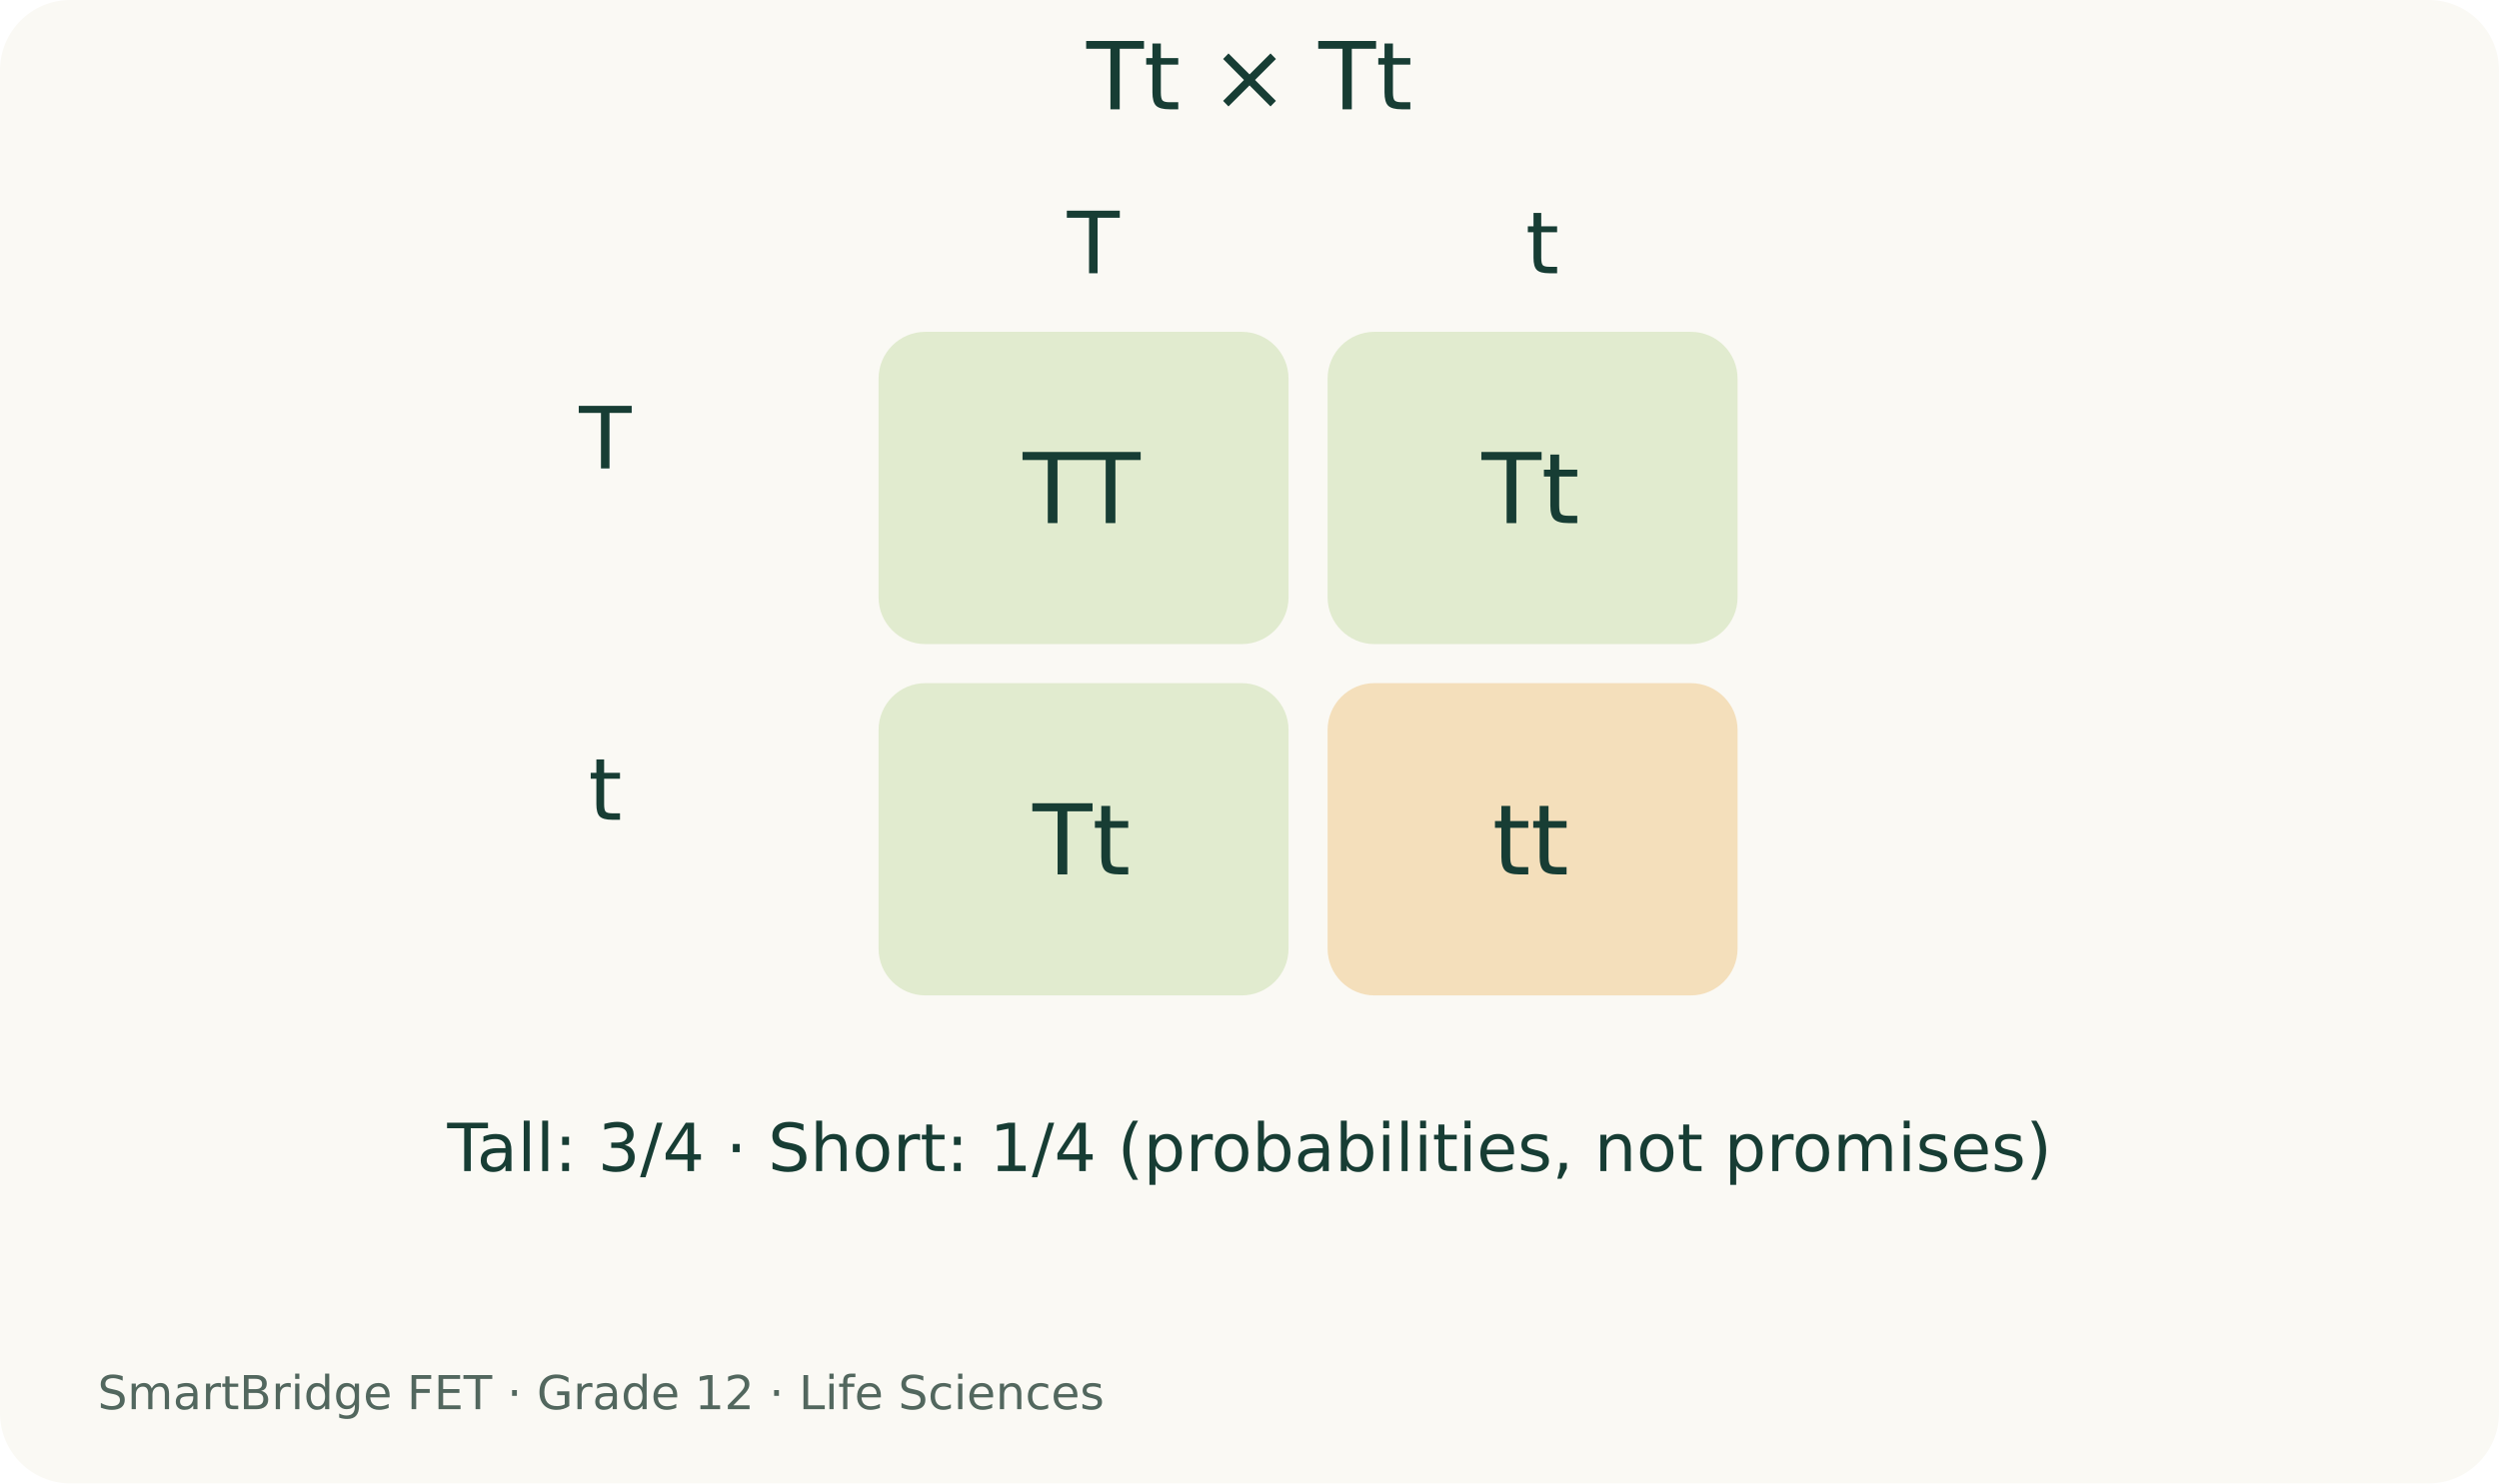
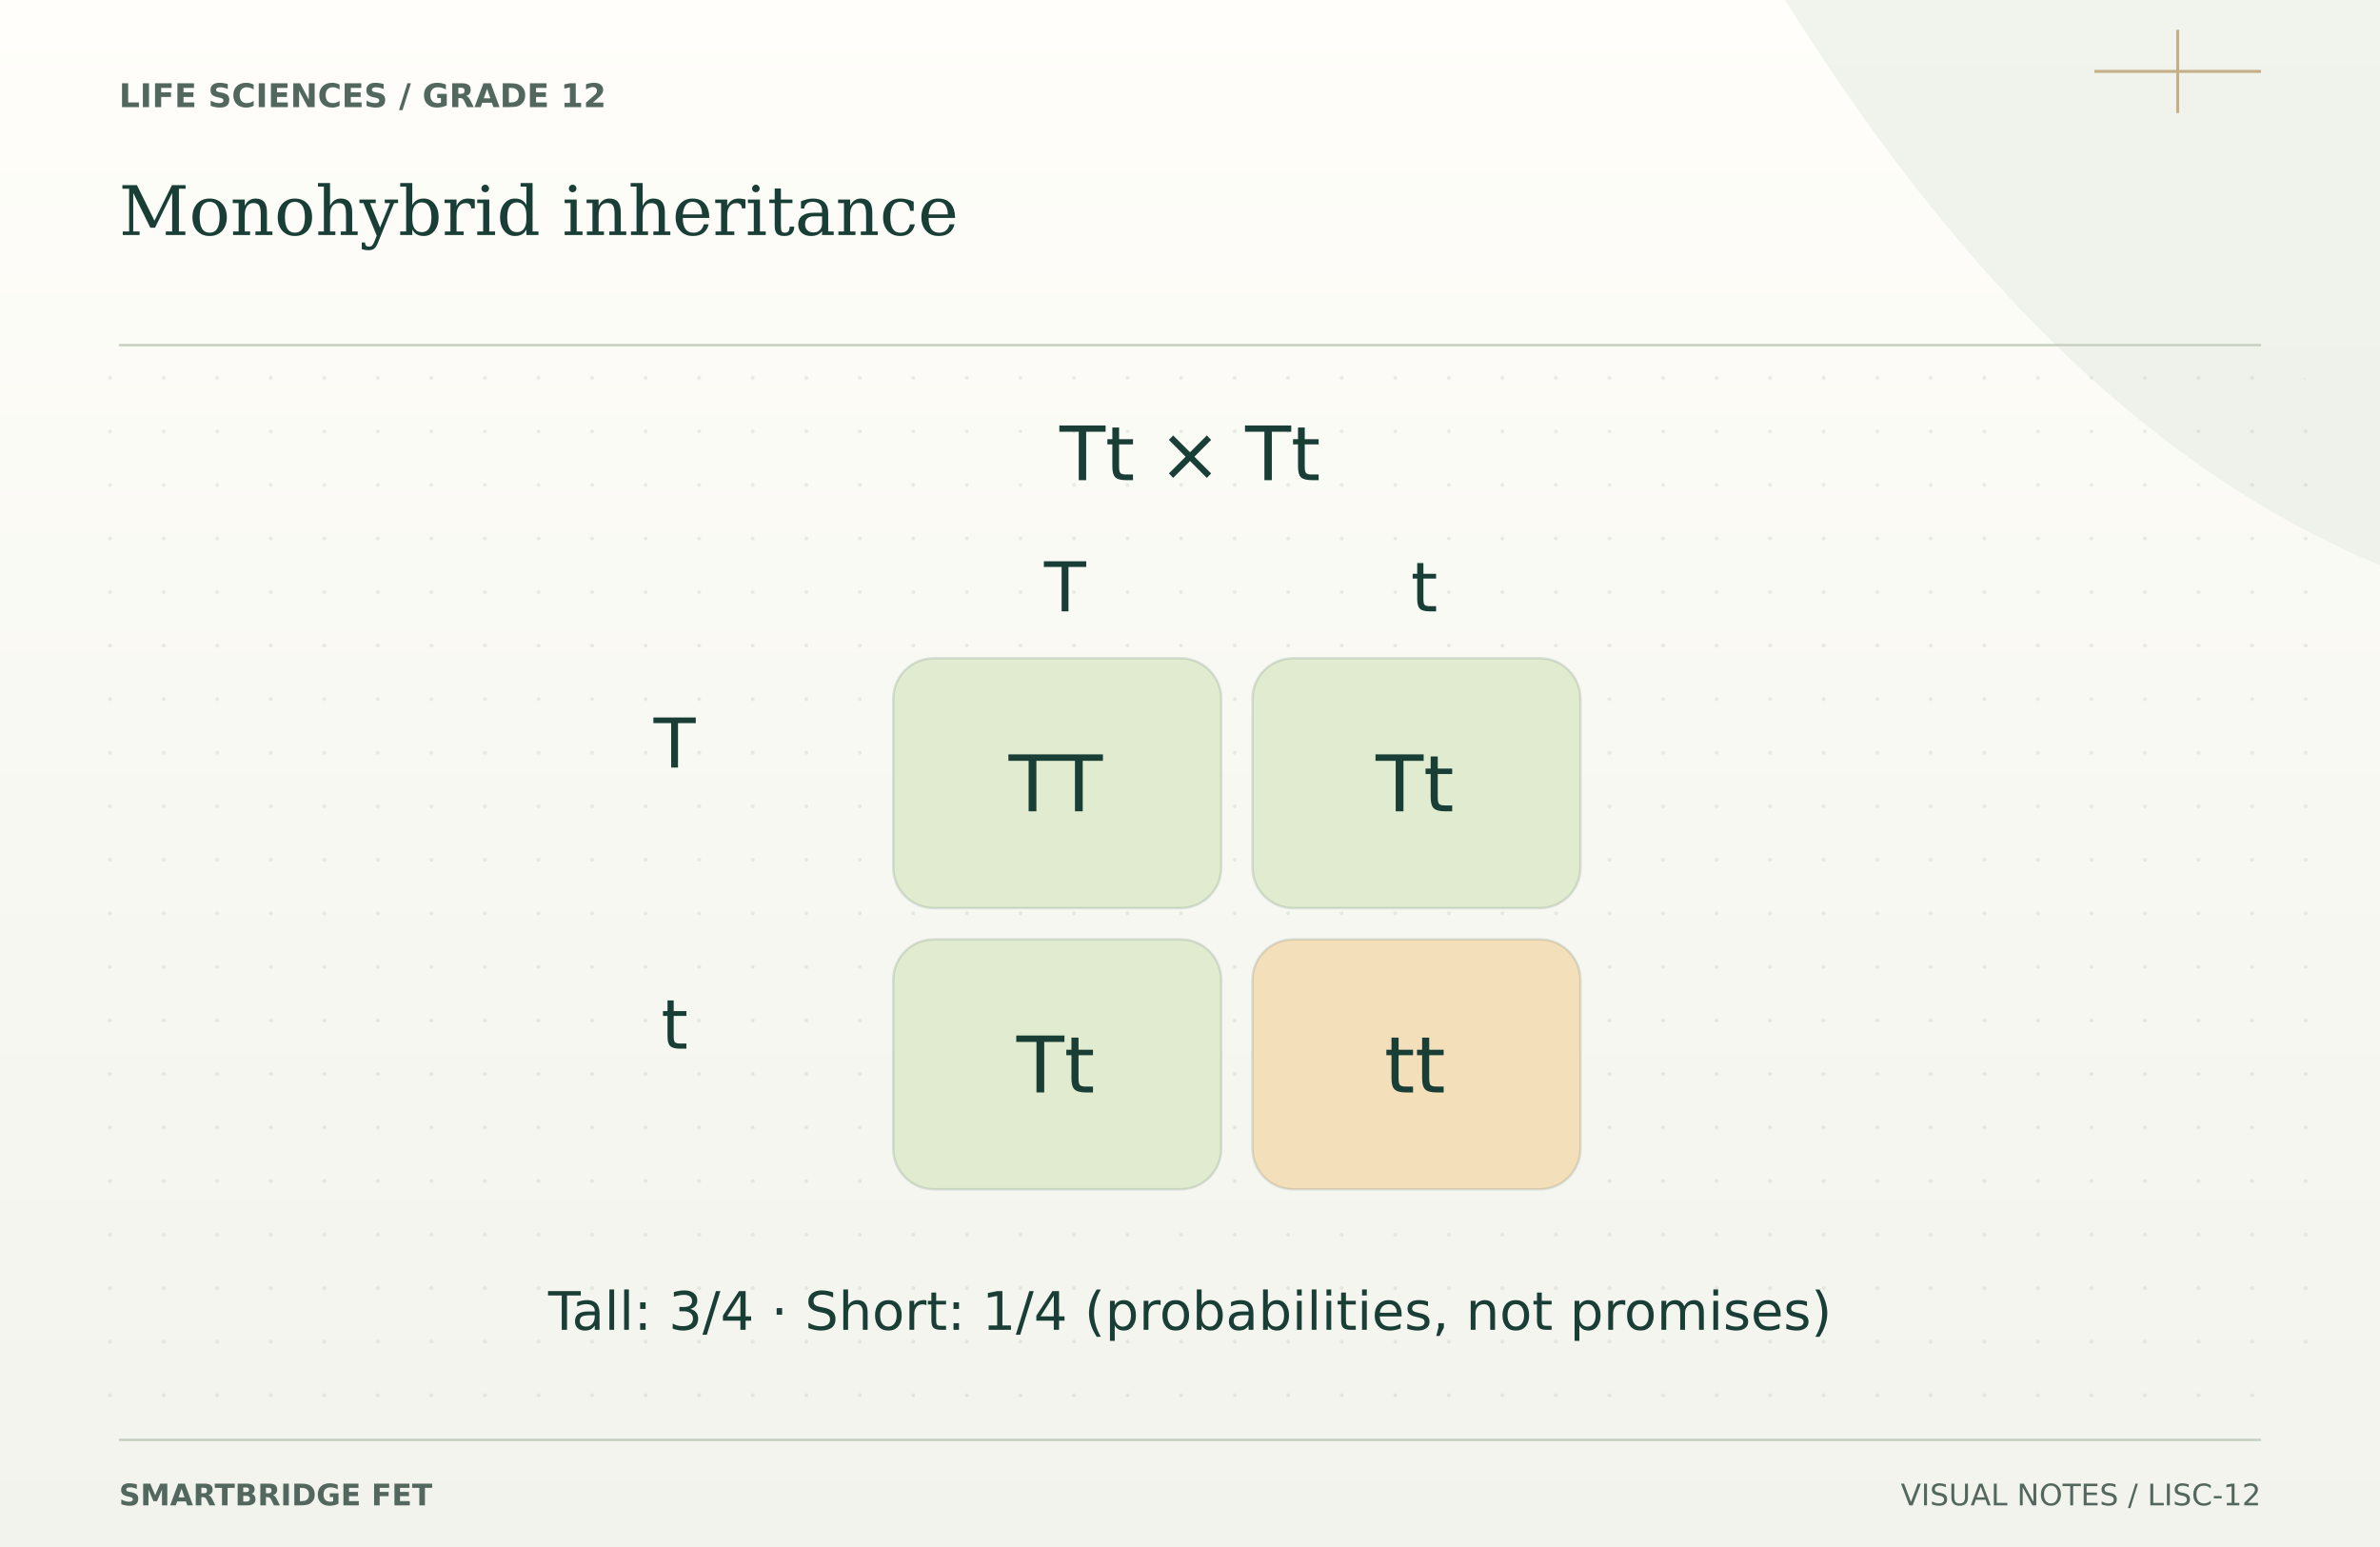
- <svg xmlns="http://www.w3.org/2000/svg" viewBox="0 0 640 380" role="img" aria-labelledby="title desc">
-   <rect width="640" height="380" rx="18" fill="#faf9f4" />
+ <svg xmlns="http://www.w3.org/2000/svg" width="1600" height="1040" viewBox="0 0 800 520" role="img" aria-labelledby="title desc">
+   <defs>
+     <linearGradient id="paper" x2="0" y2="1">
+       <stop stop-color="#fffefa" />
+       <stop offset="1" stop-color="#f2f3ec" />
+     </linearGradient>
+     <linearGradient id="forest" x2=".8" y2="1">
+       <stop stop-color="#3d806b" />
+       <stop offset="1" stop-color="#183f35" />
+     </linearGradient>
+     <linearGradient id="sage" x2=".8" y2="1">
+       <stop stop-color="#f0f5ee" />
+       <stop offset="1" stop-color="#e0eadd" />
+     </linearGradient>
+     <linearGradient id="brass" x2="1" y2="1">
+       <stop stop-color="#c7a36a" />
+       <stop offset="1" stop-color="#98703b" />
+     </linearGradient>
+     <linearGradient id="cell" x2="1" y2="1">
+       <stop stop-color="#d7e6bf" />
+       <stop offset="1" stop-color="#9cb887" />
+     </linearGradient>
+     <linearGradient id="vacuole" x2="1" y2="1">
+       <stop stop-color="#e7f3ed" />
+       <stop offset="1" stop-color="#b7d6df" />
+     </linearGradient>
+     <radialGradient id="nucleus" cx=".3" cy=".25">
+       <stop stop-color="#e0d7ec" />
+       <stop offset="1" stop-color="#a596bd" />
+     </radialGradient>
+     <radialGradient id="sun">
+       <stop stop-color="#faf0c6" />
+       <stop offset="1" stop-color="#e6c77c" />
+     </radialGradient>
+     <linearGradient id="leaf" x2="1" y2="1">
+       <stop stop-color="#9dbb74" />
+       <stop offset=".6" stop-color="#5f9361" />
+       <stop offset="1" stop-color="#35694f" />
+     </linearGradient>
+     <pattern id="dots" width="18" height="18" patternUnits="userSpaceOnUse">
+       <circle cx="1" cy="1" r=".65" fill="#8fa491" opacity=".18" />
+     </pattern>
+   </defs>
+   <rect width="800" height="520" rx="0" fill="url(#paper)" />
+   <path d="M600 0H800V190C718 156 654 86 600 0Z" fill="#e4ebe1" opacity=".55" />
+   <rect x="20" y="122" width="760" height="350" rx="18" fill="url(#dots)" />
  <g font-family="DejaVu Sans,Arial,sans-serif">
-     <text x="320" y="28" font-size="24" fill="#173d34" text-anchor="middle" font-weight="normal">Tt × Tt</text>
-     <text x="280" y="70" font-size="22" fill="#173d34" text-anchor="middle" font-weight="normal">T</text>
-     <text x="155" y="120" font-size="22" fill="#173d34" text-anchor="middle" font-weight="normal">T</text>
-     <text x="395" y="70" font-size="22" fill="#173d34" text-anchor="middle" font-weight="normal">t</text>
-     <text x="155" y="210" font-size="22" fill="#173d34" text-anchor="middle" font-weight="normal">t</text>
-     <rect x="225" y="85" width="105" height="80" rx="12" fill="#e1ebcf" />
-     <text x="277" y="134" font-size="25" fill="#173d34" text-anchor="middle" font-weight="normal">TT</text>
-     <rect x="340" y="85" width="105" height="80" rx="12" fill="#e1ebcf" />
-     <text x="392" y="134" font-size="25" fill="#173d34" text-anchor="middle" font-weight="normal">Tt</text>
-     <rect x="225" y="175" width="105" height="80" rx="12" fill="#e1ebcf" />
-     <text x="277" y="224" font-size="25" fill="#173d34" text-anchor="middle" font-weight="normal">Tt</text>
-     <rect x="340" y="175" width="105" height="80" rx="12" fill="#f4dfbb" />
-     <text x="392" y="224" font-size="25" fill="#173d34" text-anchor="middle" font-weight="normal">tt</text>
-     <text x="320" y="300" font-size="17" fill="#173d34" text-anchor="middle" font-weight="normal">Tall: 3/4 · Short: 1/4 (probabilities, not promises)</text>
-     <text x="25" y="361" font-size="12" fill="#52675e" text-anchor="start" font-weight="normal">SmartBridge FET · Grade 12 · Life Sciences</text>
+     <text x="40" y="36" font-size="11" fill="#52675e" text-anchor="start" font-weight="bold">LIFE SCIENCES  /  GRADE 12</text>
+     <path d="M704 24H760M732 10V38" stroke="#ae8a50" stroke-width="1" opacity=".65" />
+     <g font-family="Georgia,DejaVu Serif,serif">
+       <text x="40" y="79" font-size="23" fill="#193e36" text-anchor="start" font-weight="normal">Monohybrid inheritance</text>
+     </g>
+     <path d="M40 116H760" stroke="#c6d0c0" stroke-width=".8" />
+     <g transform="translate(64 132) scale(1.05)">
+       <text x="320" y="28" font-size="24" fill="#193e36" text-anchor="middle" font-weight="normal">Tt × Tt</text>
+       <text x="280" y="70" font-size="22" fill="#193e36" text-anchor="middle" font-weight="normal">T</text>
+       <text x="155" y="120" font-size="22" fill="#193e36" text-anchor="middle" font-weight="normal">T</text>
+       <text x="395" y="70" font-size="22" fill="#193e36" text-anchor="middle" font-weight="normal">t</text>
+       <text x="155" y="210" font-size="22" fill="#193e36" text-anchor="middle" font-weight="normal">t</text>
+       <rect x="225" y="85" width="105" height="80" rx="13" fill="#e1ebcf" stroke="#193e36" stroke-opacity=".13" stroke-width=".8" />
+       <text x="277" y="134" font-size="25" fill="#193e36" text-anchor="middle" font-weight="normal">TT</text>
+       <rect x="340" y="85" width="105" height="80" rx="13" fill="#e1ebcf" stroke="#193e36" stroke-opacity=".13" stroke-width=".8" />
+       <text x="392" y="134" font-size="25" fill="#193e36" text-anchor="middle" font-weight="normal">Tt</text>
+       <rect x="225" y="175" width="105" height="80" rx="13" fill="#e1ebcf" stroke="#193e36" stroke-opacity=".13" stroke-width=".8" />
+       <text x="277" y="224" font-size="25" fill="#193e36" text-anchor="middle" font-weight="normal">Tt</text>
+       <rect x="340" y="175" width="105" height="80" rx="13" fill="#f4dfbb" stroke="#193e36" stroke-opacity=".13" stroke-width=".8" />
+       <text x="392" y="224" font-size="25" fill="#193e36" text-anchor="middle" font-weight="normal">tt</text>
+       <text x="320" y="300" font-size="17" fill="#193e36" text-anchor="middle" font-weight="normal">Tall: 3/4 · Short: 1/4 (probabilities, not promises)</text>
+     </g>
+     <path d="M40 484H760" stroke="#c6d0c0" stroke-width=".8" />
+     <text x="40" y="506" font-size="10" fill="#52675e" text-anchor="start" font-weight="bold">SMARTBRIDGE FET</text>
+     <text x="760" y="506" font-size="10" fill="#52675e" text-anchor="end" font-weight="normal">VISUAL NOTES  /  LISC-12</text>
  </g>
</svg>
